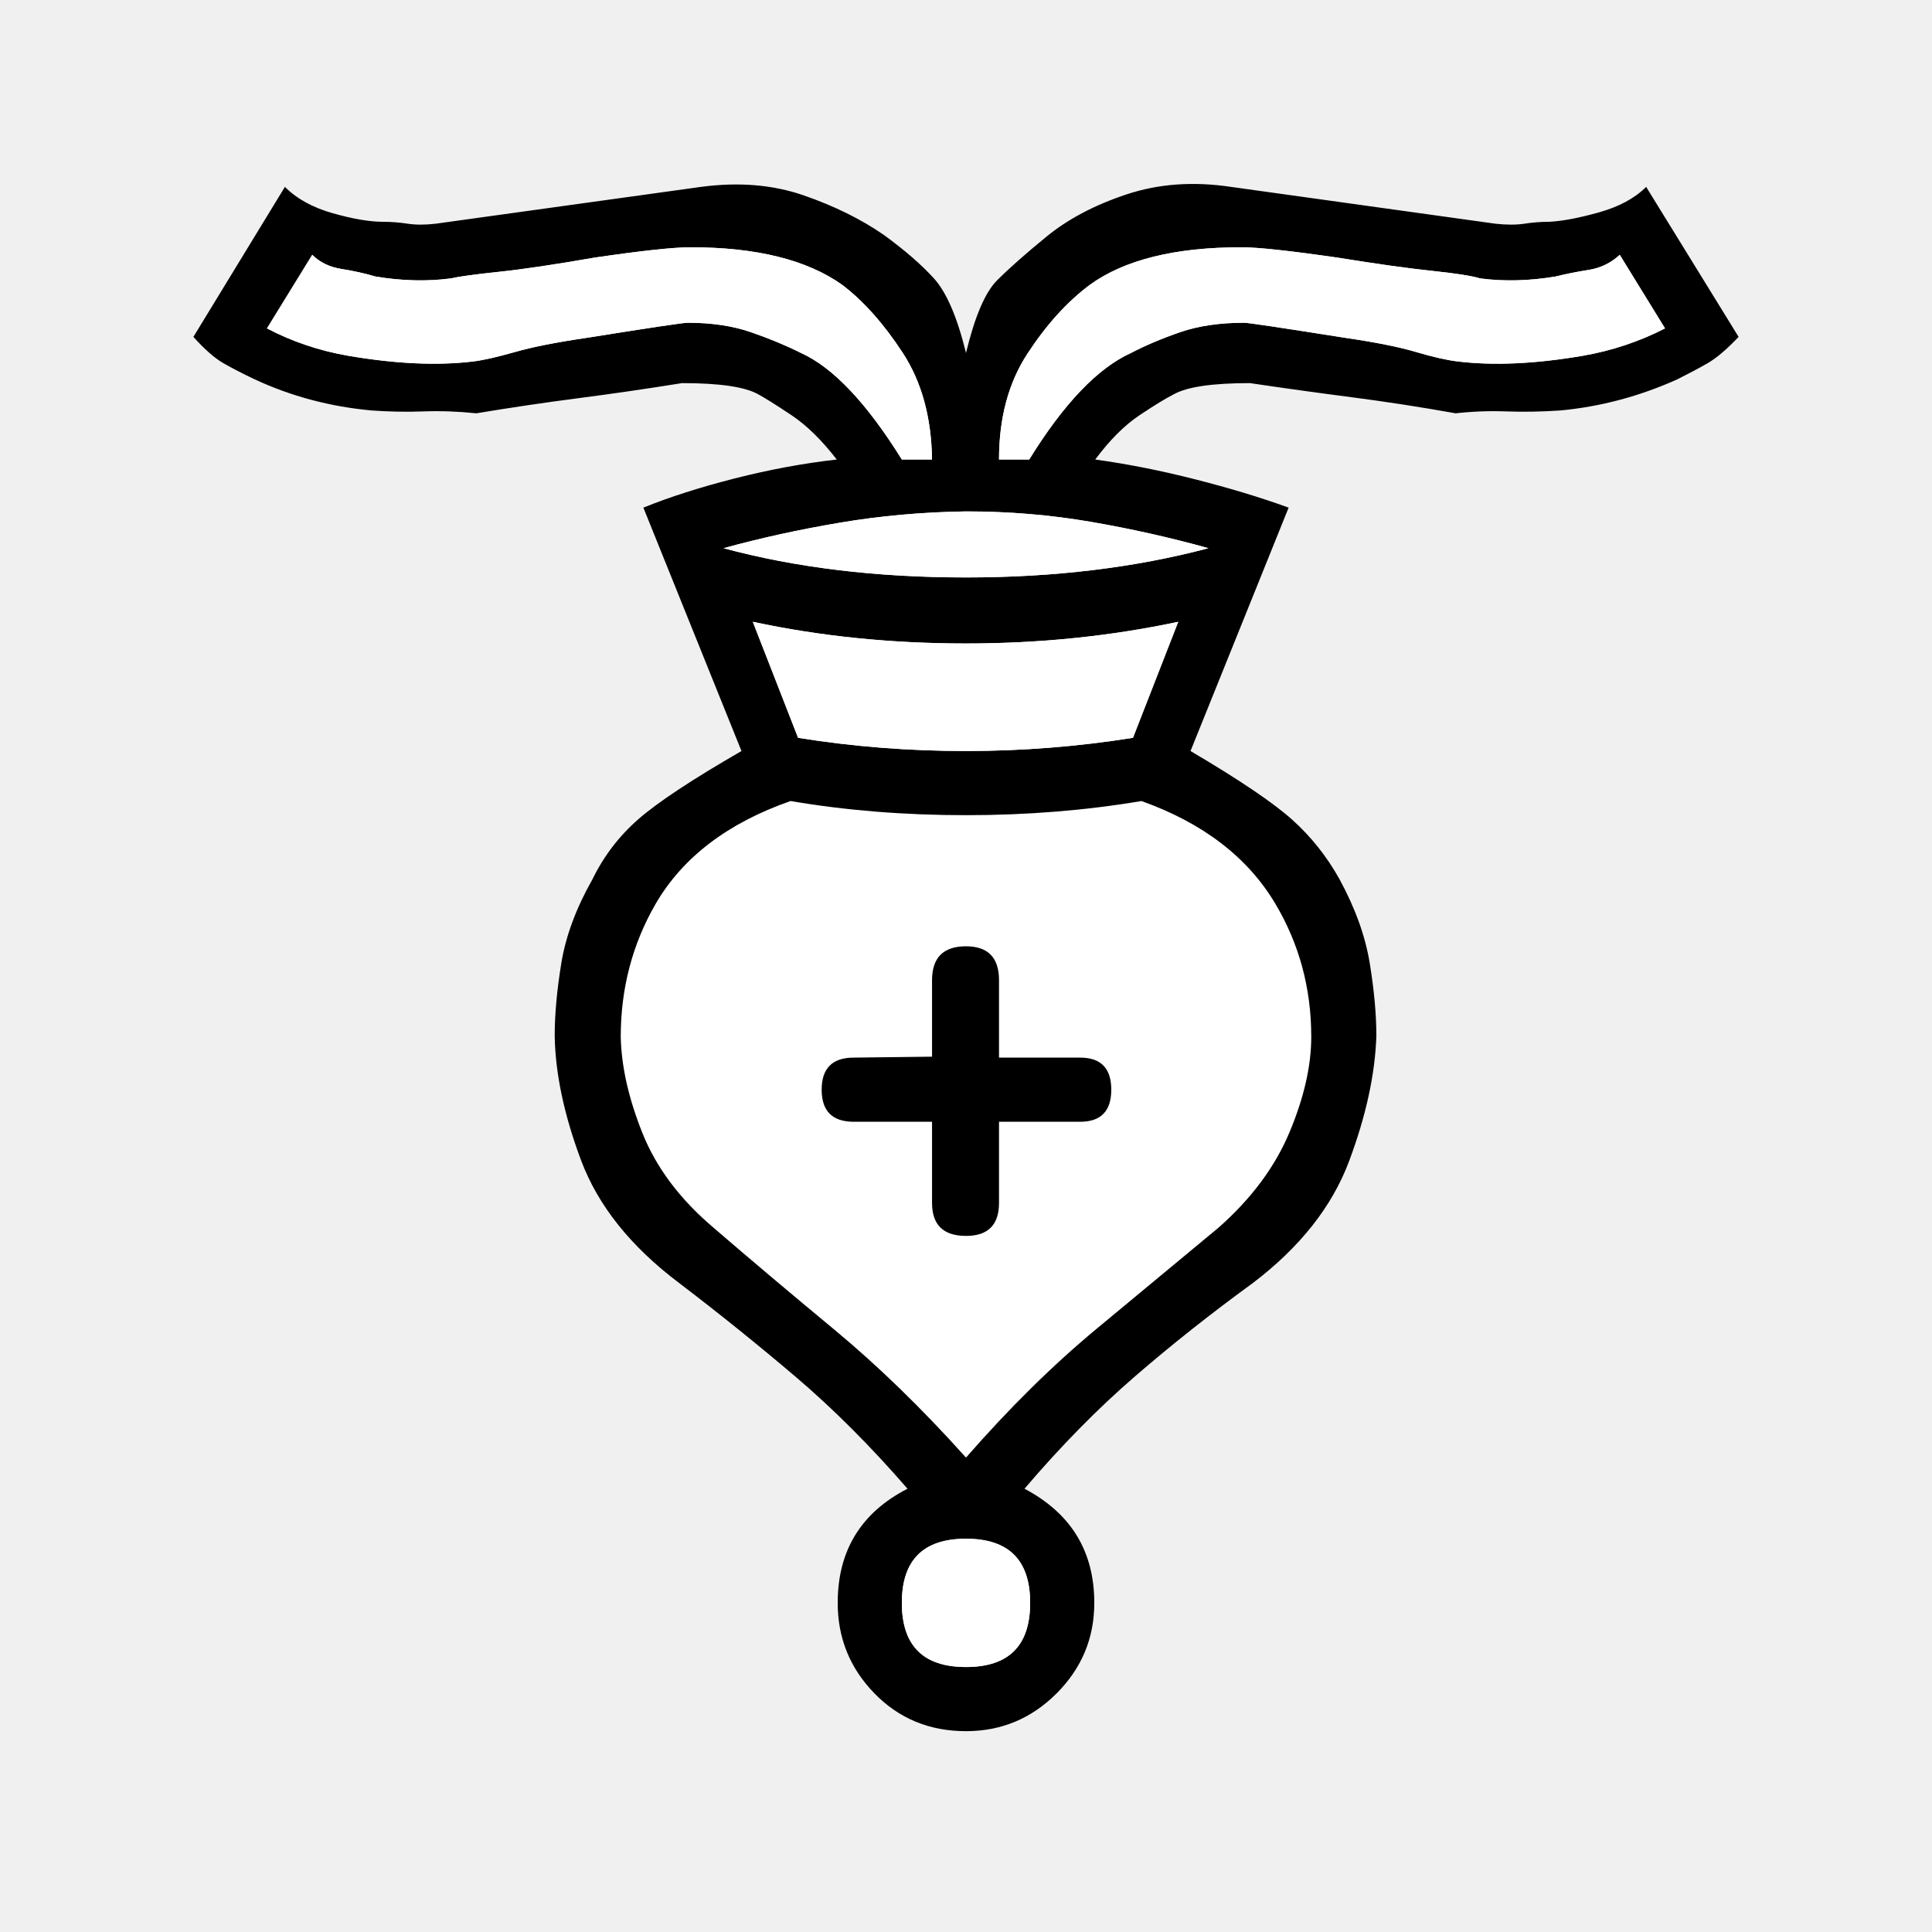
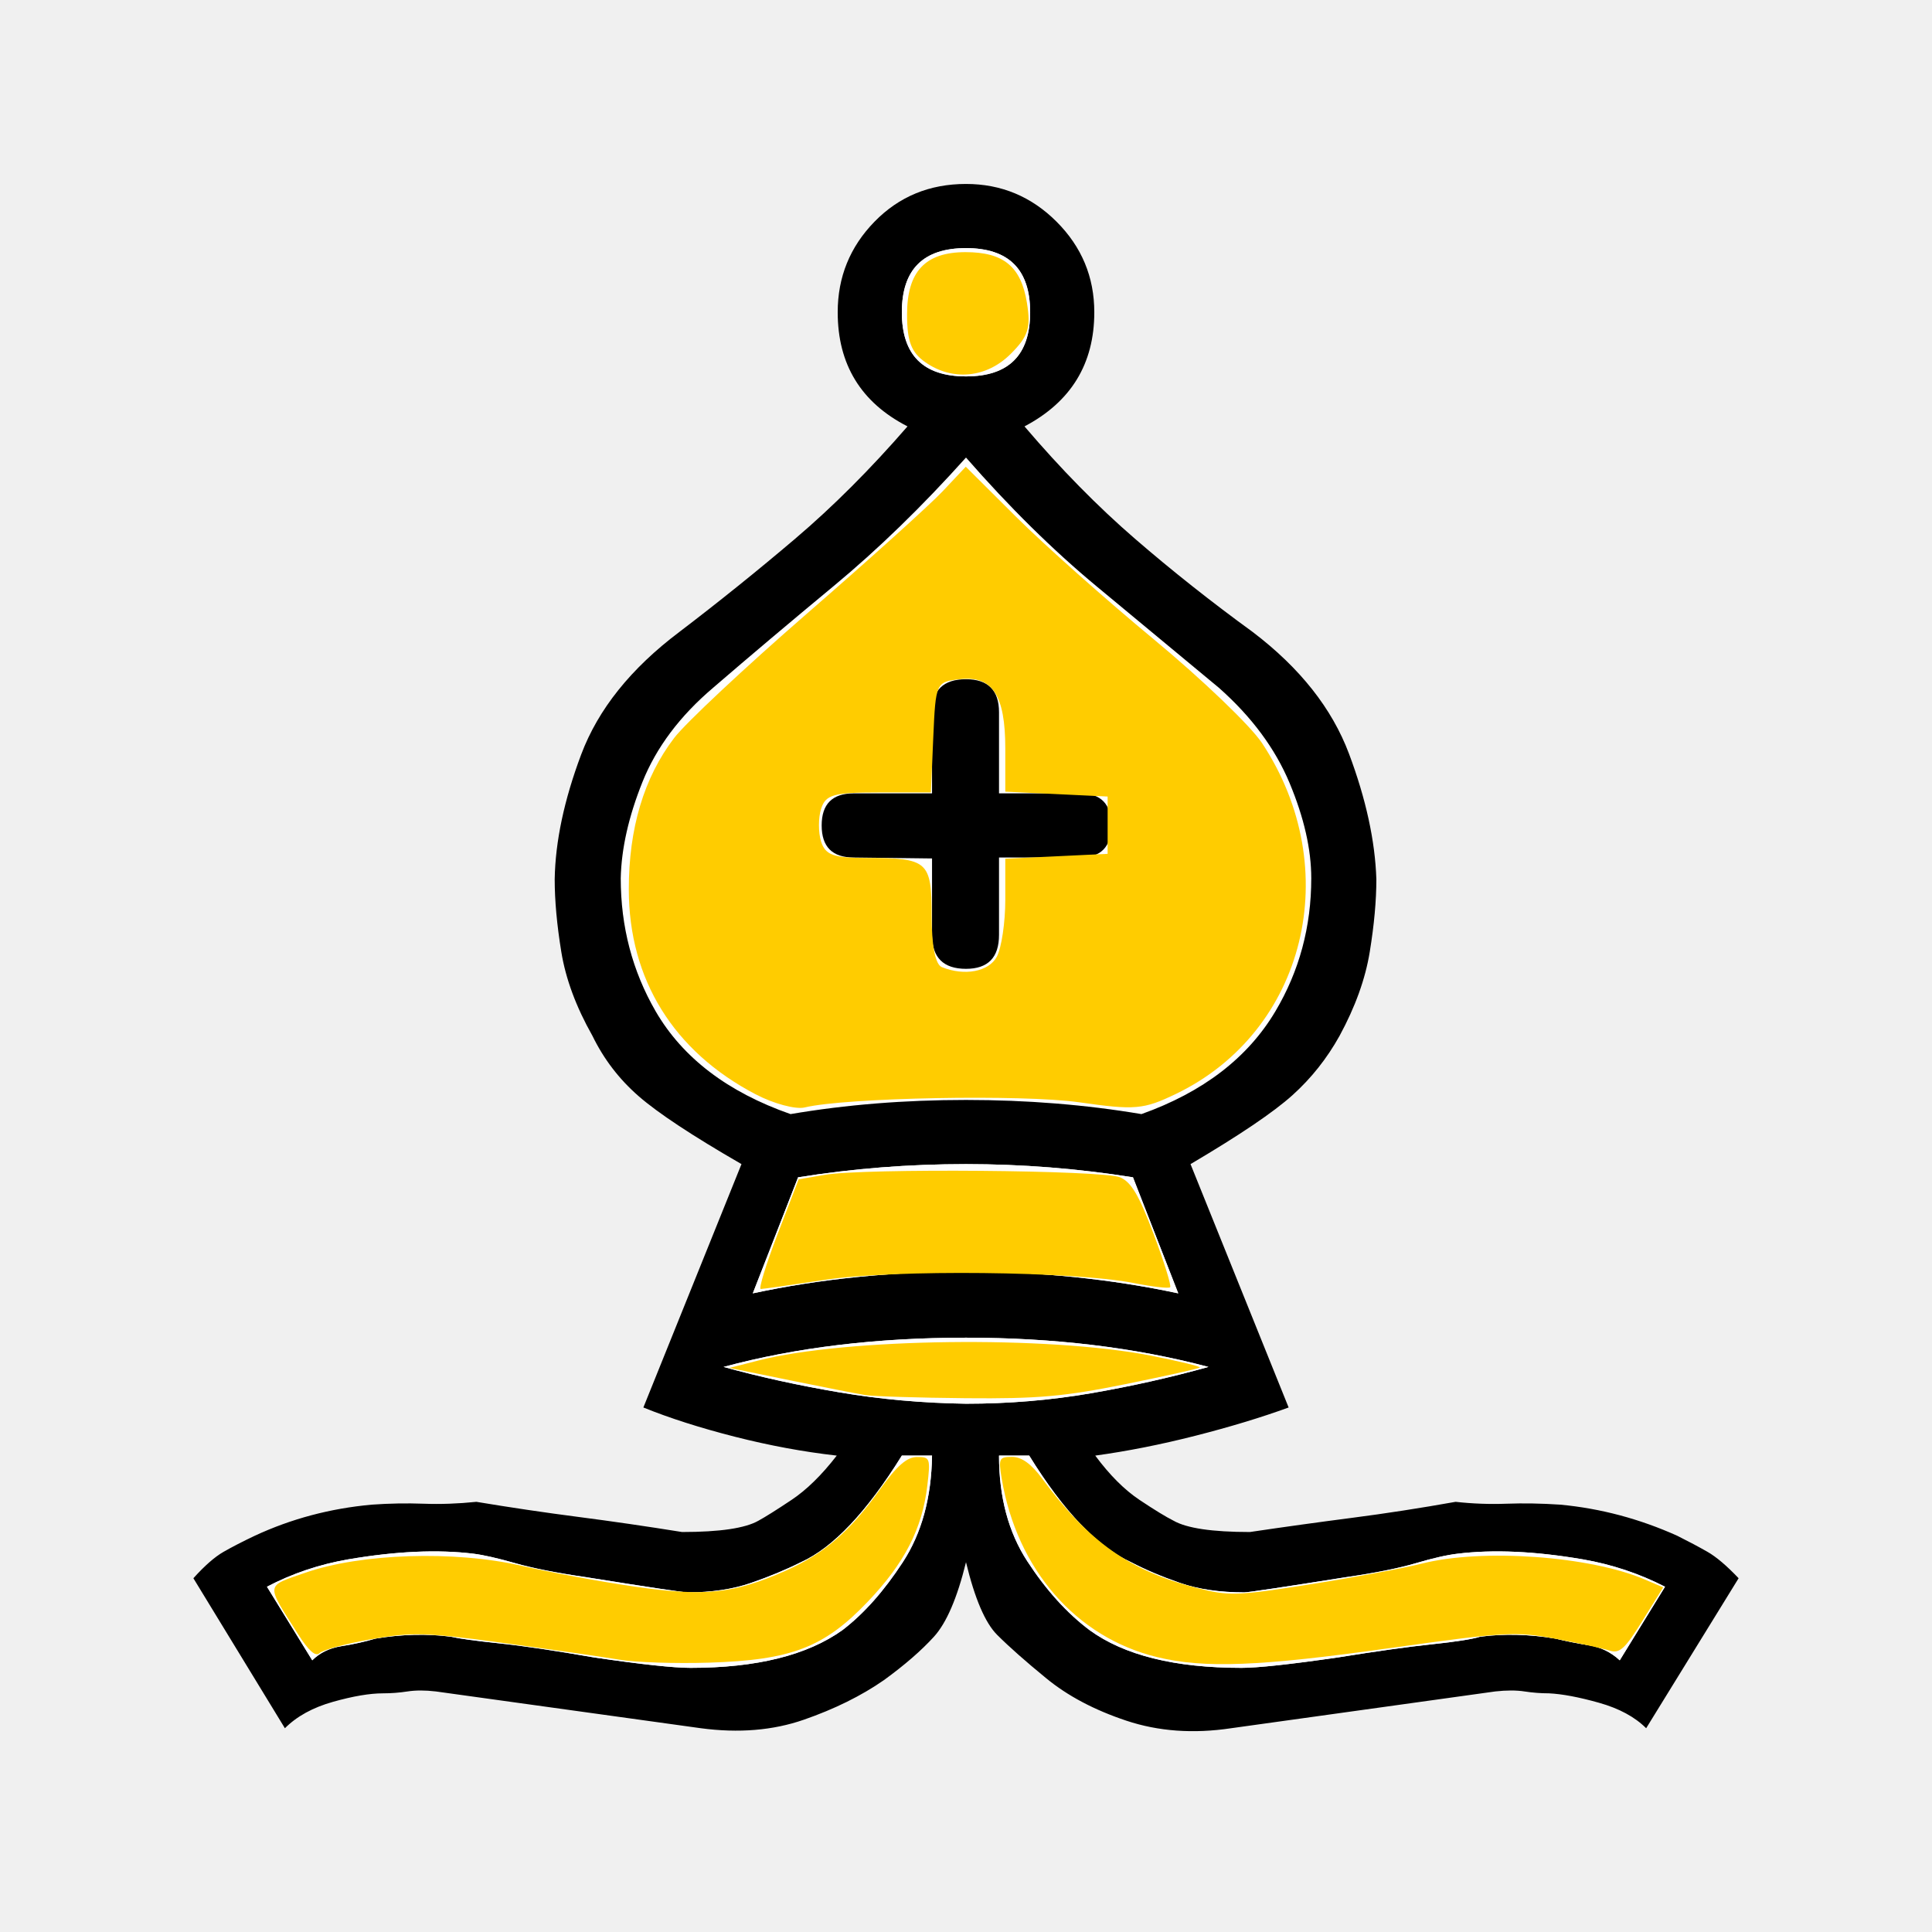
<svg xmlns="http://www.w3.org/2000/svg" height="100%" width="100%" version="1.1" viewBox="0 0 2048 2048" id="svg18">
  <defs id="defs22" />
-   <path style="color:#000000;display:block;fill:#ffffff;fill-rule:nonzero" d="m 1024,864.115 q 97,0 186,-15 98,35 142,109 38,64 38,141 0,46 -23,101 -23,55 -75,101 -59,49 -129,107 -70,58 -139,137 -70,-78 -140,-136 -70,-58 -128,-108 -53,-45 -75,-100 -22,-55 -23,-102 0,-77 37,-141 43,-74 143,-109 88,15 186,15 z" display="block" id="path2" />
-   <path style="color:#000000;display:block;fill:#000000;fill-rule:nonzero" d="m 988,1120.115 -83,1 q -34,0 -34,34 0,34 34,34 h 83 v 86 q 0,35 36,35 35,0 35,-35 v -86 h 86 q 33,0 33,-34 0,-34 -33,-34 h -86 v -82 q 0,-36 -35,-36 -36,0 -36,36 z m 36,-578 q 68,0 132,11 64,11 125,28 -117,31 -257,31 -142,0 -257,-31 58,-16 123,-27 65,-11 134,-12 z m 0,1089 q 68,0 68,68 0,68 -68,68 -68,0 -68,-68 0,-68 68,-68 z m 0,-949 q 117,0 225,-23 l -48,123 q -88,14 -177,14 -91,0 -178,-14 l -48,-123 q 107,23 226,23 z m 0,182 q 97,0 186,-15 98,35 142,109 38,64 38,141 0,46 -23,101 -23,55 -75,101 -59,49 -129,107 -70,58 -139,137 -70,-78 -140,-136 -70,-58 -128,-108 -53,-45 -75,-100 -22,-55 -23,-102 0,-77 37,-141 43,-74 143,-109 88,15 186,15 z m -36,-377 h -32 q -56,-90 -107,-113 -24,-12 -53,-22 -29,-10 -67,-10 -7,0 -107,16 -48,7 -76,15 -28,8 -44,10 -57,7 -133,-6 -46,-8 -86,-29 l 48,-78 q 12,12 31,15 19,3 36,8 42,7 80,2 13,-3 51,-7 38,-4 101,-15 75,-11 102,-11 105,0 161,40 34,26 64,72 30,46 31,113 z m 36,-113 q -14,-57 -34,-79 -20,-22 -53,-46 -36,-25 -85,-42 -49,-17 -109,-9 l -281,39 q -17,2 -30,0 -13,-2 -26,-2 -21,0 -53,-9 -32,-9 -51,-28 l -97,159 q 18,20 32,28 14,8 33,17 58,27 124,33 28,2 55,1 27,-1 56,2 54,-9 108,-16 54,-7 110,-16 60,0 81,12 11,6 35,22 24,16 48,47 -53,6 -108,20 -55,14 -97,31 l 104,258 q -78,45 -109,72 -31,27 -49,64 -26,46 -33,89 -7,43 -7,77 1,60 28,132 27,72 104,130 63,48 123,99 60,51 119,119 -74,38 -74,121 0,56 39,96 39,40 97,40 56,0 96,-40 40,-40 40,-96 0,-82 -74,-121 58,-68 117,-119 59,-51 125,-99 75,-57 102,-129 27,-72 29,-133 0,-34 -7,-77 -7,-43 -32,-89 -20,-36 -50,-63 -30,-27 -108,-73 l 104,-258 q -44,-16 -99,-30 -55,-14 -106,-21 23,-31 47,-47 24,-16 36,-22 21,-12 81,-12 54,8 108,15 54,7 110,17 27,-3 54,-2 27,1 57,-1 64,-6 124,-33 18,-9 32,-17 14,-8 33,-28 l -98,-159 q -18,18 -50,27 -32,9 -53,10 -13,0 -26,2 -13,2 -31,0 l -280,-39 q -60,-9 -111,8 -51,17 -85,45 -33,27 -52,46 -19,19 -33,77 z m 35,113 q 0,-66 30,-112 30,-46 66,-73 55,-40 161,-40 26,0 102,11 62,10 100,14 38,4 51,8 38,5 80,-2 16,-4 35,-7 19,-3 33,-16 l 48,78 q -41,21 -87,29 -76,13 -133,6 -17,-2 -44,-10 -27,-8 -75,-15 -101,-16 -107,-16 -39,0 -68,10 -29,10 -52,22 -53,24 -108,113 z" display="block" id="path4" />
-   <g id="g16" transform="matrix(1,0,0,-1,0,2030.115)" style="fill:#ffffff;fill-rule:nonzero">
-     <path style="color:#000000;display:block" d="m 1024,1488 q 68,0 132,-11 64,-11 125,-28 -117,-31 -257,-31 -142,0 -257,31 58,16 123,27 65,11 134,12 z" display="block" id="path6" />
-     <path style="color:#000000;display:block" d="m 1024,399 q 68,0 68,-68 0,-68 -68,-68 -68,0 -68,68 0,68 68,68 z" display="block" id="path8" />
-     <path style="color:#000000;display:block" d="m 1024,1348 q 117,0 225,23 l -48,-123 q -88,-14 -177,-14 -91,0 -178,14 l -48,123 q 107,-23 226,-23 z" display="block" id="path10" />
-     <path style="color:#000000;display:block" d="m 988,1543 h -32 q -56,90 -107,113 -24,12 -53,22 -29,10 -67,10 -7,0 -107,-16 -48,-7 -76,-15 -28,-8 -44,-10 -57,-7 -133,6 -46,8 -86,29 l 48,78 q 12,-12 31,-15 19,-3 36,-8 42,-7 80,-2 13,3 51,7 38,4 101,15 75,11 102,11 105,0 161,-40 34,-26 64,-72 30,-46 31,-113 z" display="block" id="path12" />
-     <path style="color:#000000;display:block" d="m 1059,1543 q 0,66 30,112 30,46 66,73 55,40 161,40 26,0 102,-11 62,-10 100,-14 38,-4 51,-8 38,-5 80,2 16,4 35,7 19,3 33,16 l 48,-78 q -41,-21 -87,-29 -76,-13 -133,-6 -17,2 -44,10 -27,8 -75,15 -101,16 -107,16 -39,0 -68,-10 -29,-10 -52,-22 -53,-24 -108,-113 z" display="block" id="path14" />
+   <path style="color:black;" d="m1024 1166q97 0 186 15 98-35 142-109 38-64 38-141 0-46-23-101t-75-101q-59-49-129-107t-139-137q-70 78-140 136t-128 108q-53 45-75 100t-23 102q0 77 37 141 43 74 143 109 88-15 186-15z" fill-rule="nonzero" display="block" fill="#fff" id="path2" />
+   <path style="color:black;" d="m988 1138l-83 1q-34 0-34 34t34 34h83v86q0 35 36 35 35 0 35-35v-86h86q33 0 33-34t-33-34h-86v-82q0-36-35-36-36 0-36 36v81zm36-578q68 0 132 11t125 28q-117 31-257 31-142 0-257-31 58-16 123-27t134-12zm0 1089q68 0 68 68t-68 68-68-68 68-68zm0-949q117 0 225-23l-48 123q-88 14-177 14-91 0-178-14l-48-123q107 23 226 23zm0 182q97 0 186-15 98 35 142 109 38 64 38 141 0 46-23 101t-75 101q-59 49-129 107t-139 137q-70-78-140-136t-128-108q-53-45-75-100t-23-102q0-77 37-141 43-74 143-109 88 15 186 15zm-36-377h-32q-56-90-107-113-24-12-53-22t-67-10q-7 0-107 16-48 7-76 15t-44 10q-57 7-133-6-46-8-86-29l48-78q12 12 31 15t36 8q42 7 80 2 13-3 51-7t101-15q75-11 102-11 105 0 161 40 34 26 64 72t31 113zm36-113q-14-57-34-79t-53-46q-36-25-85-42t-109-9l-281 39q-17 2-30 0t-26-2q-21 0-53-9t-51-28l-97 159q18 20 32 28t33 17q58 27 124 33 28 2 55 1t56 2q54-9 108-16t110-16q60 0 81 12 11 6 35 22t48 47q-53 6-108 20t-97 31l104 258q-78 45-109 72t-49 64q-26 46-33 89t-7 77q1 60 28 132t104 130q63 48 123 99t119 119q-74 38-74 121 0 56 39 96t97 40q56 0 96-40t40-96q0-82-74-121 58-68 117-119t125-99q75-57 102-129t29-133q0-34-7-77t-32-89q-20-36-50-63t-108-73l104-258q-44-16-99-30t-106-21q23-31 47-47t36-22q21-12 81-12 54 8 108 15t110 17q27-3 54-2t57-1q64-6 124-33 18-9 32-17t33-28l-98-159q-18 18-50 27t-53 10q-13 0-26 2t-31 0l-280-39q-60-9-111 8t-85 45q-33 27-52 46t-33 77zm35 113q0-66 30-112t66-73q55-40 161-40 26 0 102 11 62 10 100 14t51 8q38 5 80-2 16-4 35-7t33-16l48 78q-41 21-87 29-76 13-133 6-17-2-44-10t-75-15q-101-16-107-16-39 0-68 10t-52 22q-53 24-108 113h-32z" fill-rule="nonzero" transform="translate(0,2048) scale(1,-1)" display="block" fill="#000" id="path4" />
+   <g fill-rule="nonzero" fill="#fff" id="g16">
+     <path style="color:black;" d="m1024 1488q68 0 132-11t125-28q-117-31-257-31-142 0-257 31 58 16 123 27t134 12z" display="block" id="path6" />
+     <path style="color:black;" d="m1024 399q68 0 68-68t-68-68-68 68 68 68z" display="block" id="path8" />
+     <path style="color:black;" d="m1024 1348q117 0 225 23l-48-123q-88-14-177-14-91 0-178 14l-48 123q107-23 226-23z" display="block" id="path10" />
+     <path style="color:black;" d="m988 1543h-32q-56 90-107 113-24 12-53 22t-67 10q-7 0-107-16-48-7-76-15t-44-10q-57-7-133 6-46 8-86 29l48 78q12-12 31-15t36-8q42-7 80-2 13 3 51 7t101 15q75 11 102 11 105 0 161-40 34-26 64-72t31-113z" display="block" id="path12" />
+     <path style="color:black;" d="m1059 1543q0 66 30 112t66 73q55 40 161 40 26 0 102-11 62-10 100-14t51-8q38-5 80 2 16 4 35 7t33 16l48-78q-41-21-87-29-76-13-133-6-17 2-44 10t-75 15q-101 16-107 16-39 0-68-10t-52-22q-53-24-108-113h-32z" display="block" id="path14" />
  </g>
+   <path style="fill:#ffcc00;fill-opacity:1;stroke-width:8.678" d="m 800.976,1159.998 c -87.053,-45.535 -134.283,-121.748 -134.424,-216.913 -0.096,-64.874 16.017,-118.77 48.071,-160.795 11.98,-15.706 75.361,-75.064 140.847,-131.907 65.486,-56.843 130.142,-115.118 143.681,-129.501 l 24.615,-26.151 53.536,53.326 c 29.445,29.329 95.158,87.773 146.029,129.874 50.871,42.102 102.38,91.489 114.465,109.749 88.414,133.602 46.258,305.609 -91.134,371.852 -34.534,16.65 -43.478,17.425 -102.906,8.915 -59.524,-8.524 -247.609,-4.97 -290.712,5.493 -9.546,2.317 -32.976,-3.957 -52.068,-13.943 z m 255.695,-145.841 c 4.941,-9.232 8.983,-36.381 8.983,-60.332 v -43.546 l 54.237,-2.584 54.237,-2.584 V 874.739 844.366 l -54.237,-2.584 -54.237,-2.584 v -45.656 c 0,-56.704 -13.619,-77.513 -48.157,-73.582 -25.241,2.872 -25.643,3.748 -28.172,61.49 l -2.566,58.576 h -55.425 c -47.804,0 -56.183,2.387 -60.934,17.356 -3.03,9.546 -3.03,25.166 0,34.712 4.511,14.214 13.13,17.356 47.604,17.356 65.685,0 69.549,3.386 69.549,60.951 0,32.213 3.917,51.997 10.847,54.793 24.078,9.716 49.768,4.849 58.271,-11.038 z" id="path26" />
+   <path style="fill:#ffcc00;fill-opacity:1;stroke-width:8.678" d="M 980.805,383.942 C 965.973,373.553 961.519,361.837 961.519,333.219 c 0,-45.359 19.331,-65.938 61.94,-65.938 40.385,0 58.891,15.24 65.121,53.628 4.316,26.595 1.473,35.577 -17.16,54.209 -25.603,25.603 -61.648,29.112 -90.614,8.823 z" id="path28" />
+   <path style="fill:#ffcc00;fill-opacity:1;stroke-width:6.136" d="m 824.273,1308.273 22.312,-58.13 27.739,-4.767 c 41.7,-7.166 295.037,-5.023 313.075,2.649 11.765,5.004 20.047,19.027 35.529,60.16 11.104,29.499 18.968,54.856 17.475,56.349 -1.492,1.492 -18.861,-0.51 -38.597,-4.45 -62.807,-12.537 -254.187,-14.558 -326.903,-3.452 -35.188,5.374 -65.995,9.771 -68.46,9.771 -2.465,0 5.558,-26.158 17.83,-58.13 z" id="path30" />
+   <path style="fill:#ffcc00;fill-opacity:1;stroke-width:6.136" d="m 917.404,1478.864 c -8.437,-1.351 -44.334,-8.386 -79.771,-15.633 l -64.431,-13.177 30.681,-7.869 c 92.747,-23.788 307.475,-26.448 416.03,-5.154 29.695,5.825 53.073,11.509 51.951,12.631 -1.122,1.122 -36.81,9.08 -79.307,17.685 -64.193,12.998 -92.711,15.503 -168.54,14.809 -50.2,-0.46 -98.176,-1.941 -106.613,-3.292 z" id="path32" />
+   <path style="fill:#ffcc00;fill-opacity:1;stroke-width:6.136" d="m 1226.569,1756.596 c -85.928,-20.854 -148.573,-92.815 -164.732,-189.231 -3.574,-21.328 -2.768,-23.011 11.034,-23.011 10.095,0 20.362,7.41 31.882,23.011 49.584,67.15 92.562,97.641 163.1,115.712 35.032,8.975 42.433,8.752 121.097,-3.649 46.081,-7.265 99.37,-17.157 118.419,-21.983 63.889,-16.185 178.144,-8.001 236.326,16.928 l 19.375,8.302 -22.078,35.566 c -18.371,29.593 -24.201,34.877 -34.716,31.462 -6.951,-2.257 -32.773,-7.9 -57.383,-12.539 -41.998,-7.916 -52.737,-7.314 -174.883,9.813 -139.125,19.507 -197.367,21.771 -247.441,9.619 z" id="path34" />
+   <path style="fill:#ffcc00;fill-opacity:1;stroke-width:6.136" d="m 656.613,1759.34 c -16.875,-2.853 -72.101,-10.807 -122.725,-17.676 -83.444,-11.322 -96.568,-11.697 -140.466,-4.012 -26.632,4.662 -51.218,11.272 -54.635,14.689 -4.193,4.193 -11.679,-2.408 -23.026,-20.3 -34.291,-54.072 -34.791,-50.029 8.033,-64.939 58.75,-20.456 158.17,-23.656 228.801,-7.364 30.21,6.968 84.437,16.955 120.505,22.193 73.864,10.727 104.56,7.507 159.324,-16.712 41.134,-18.191 68.314,-41.572 100.32,-86.299 17.928,-25.053 28.498,-34.336 39.206,-34.432 13.999,-0.126 14.497,1.254 11.028,30.543 -5.39,45.513 -24.091,81.932 -63.038,122.764 -46.405,48.651 -80.918,61.924 -168.216,64.692 -35.437,1.123 -78.237,-0.292 -95.112,-3.145 z" id="path36" />
</svg>
